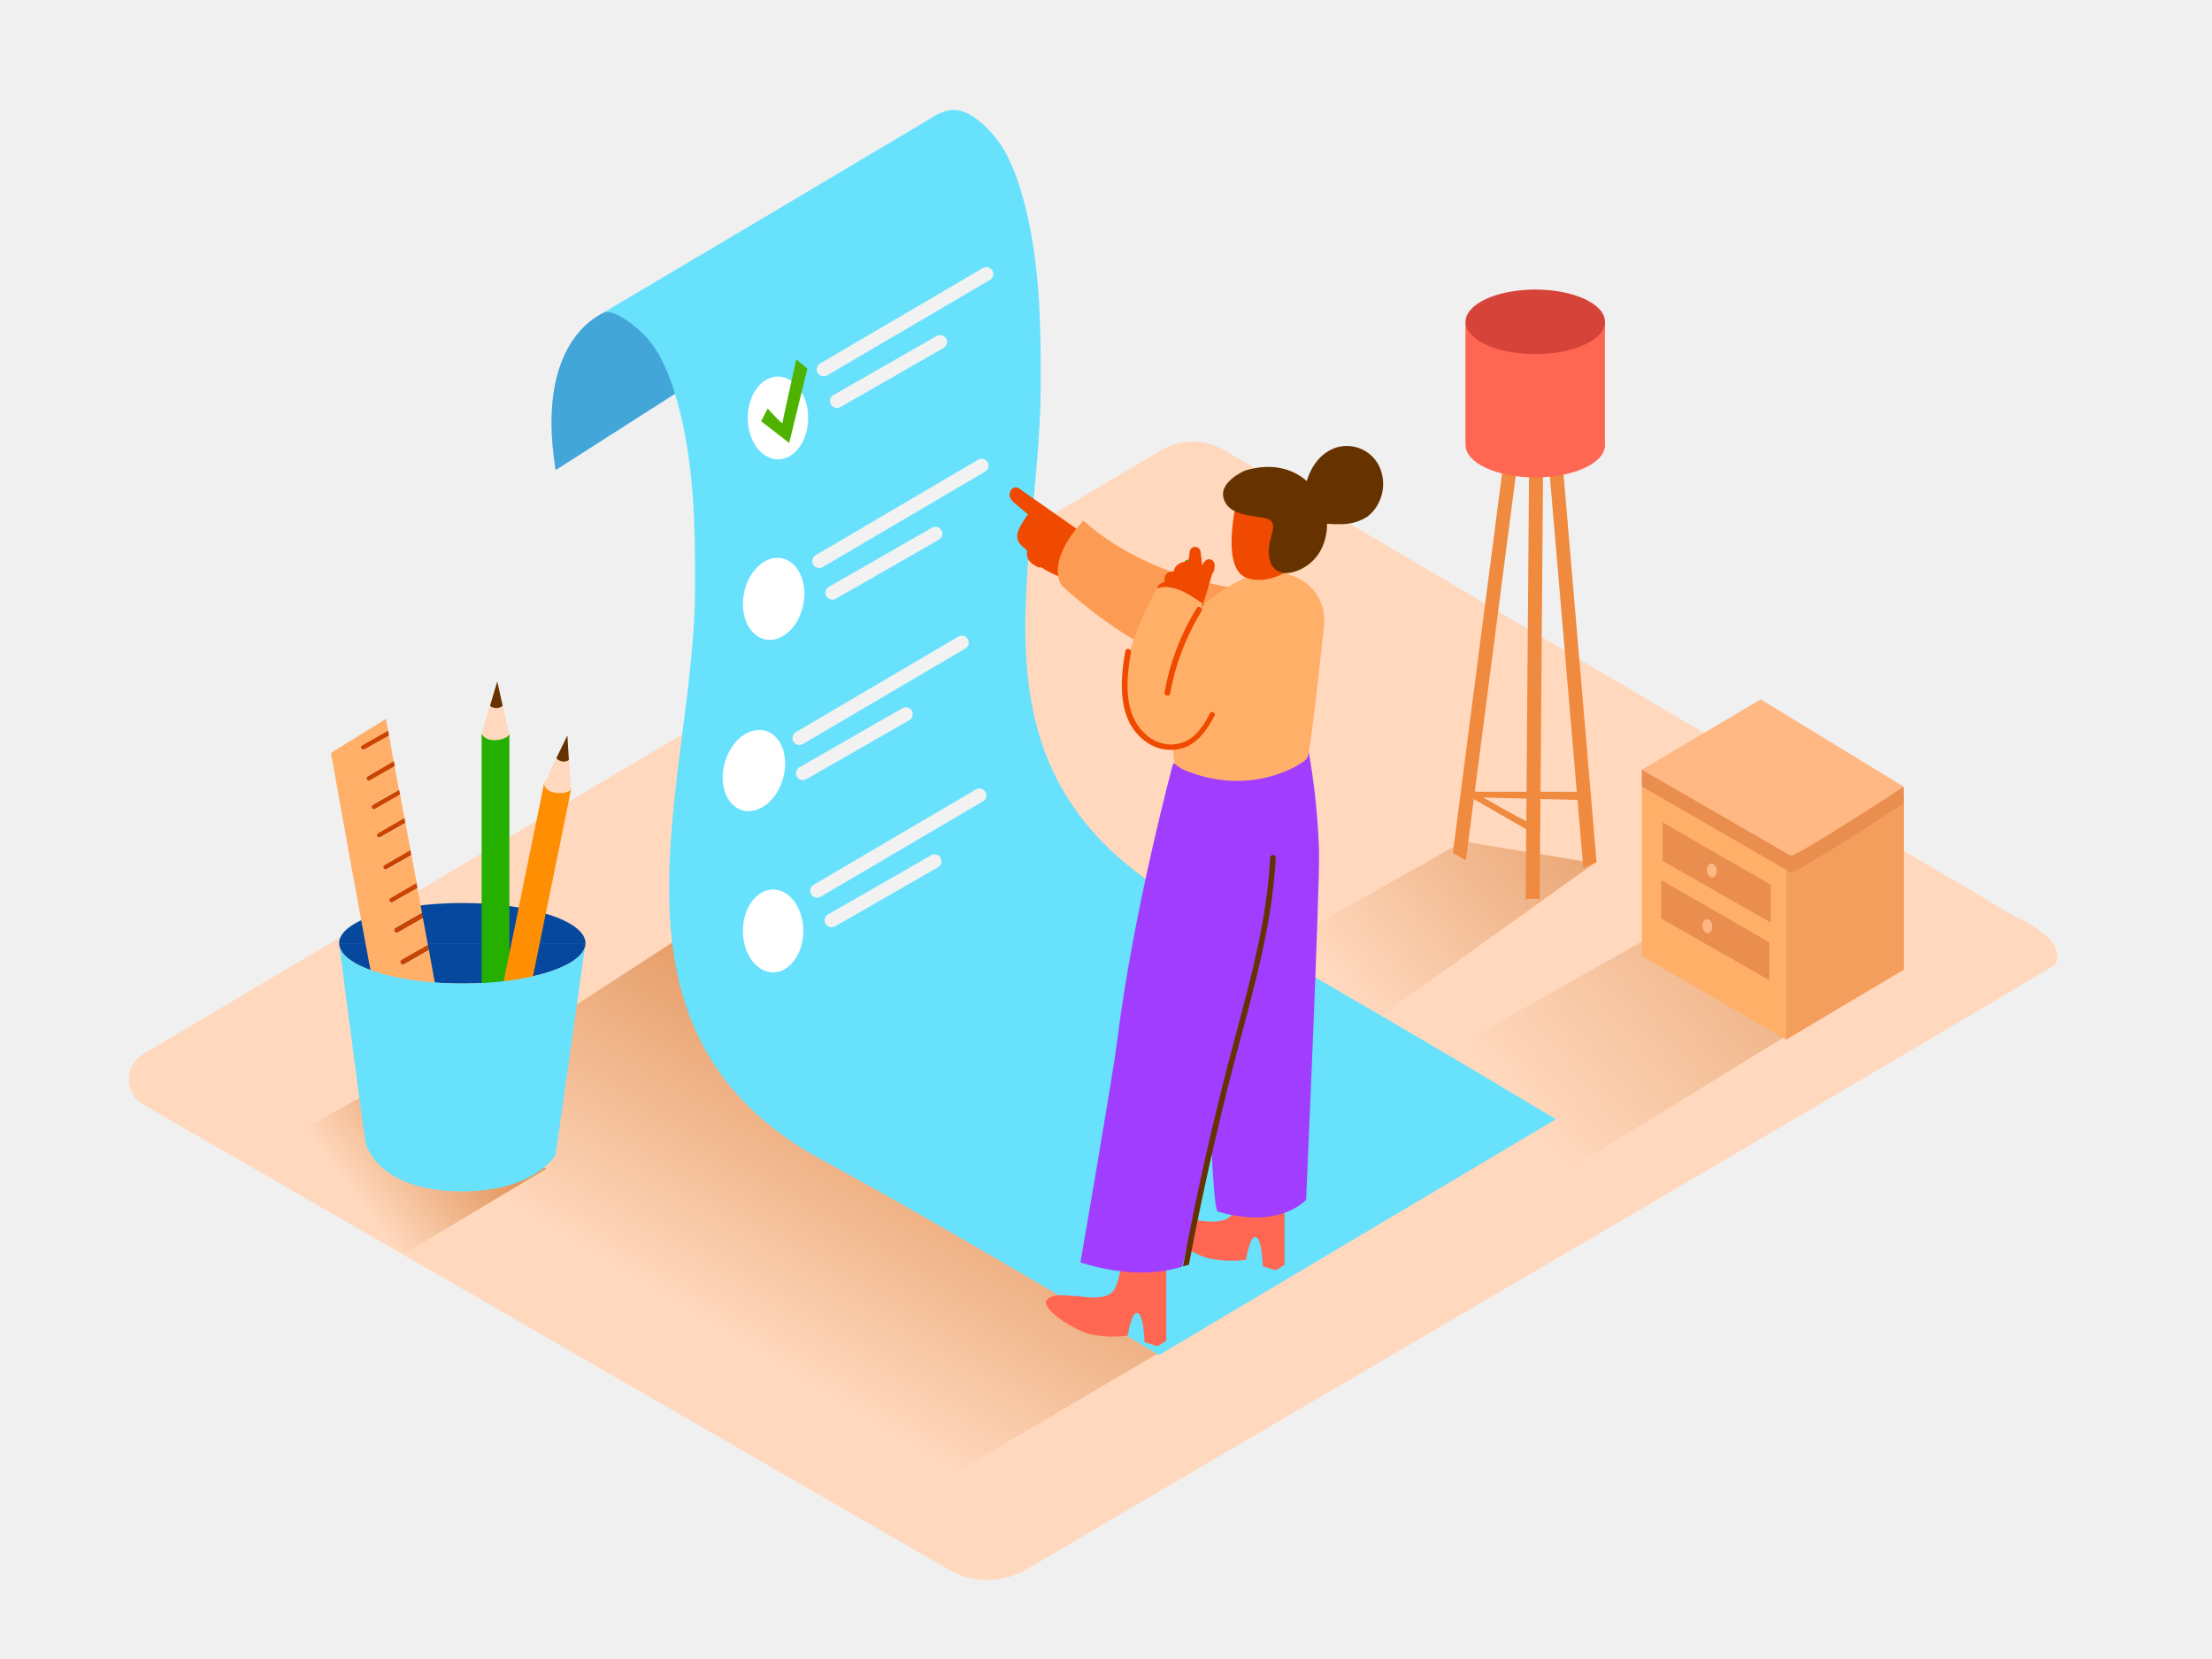
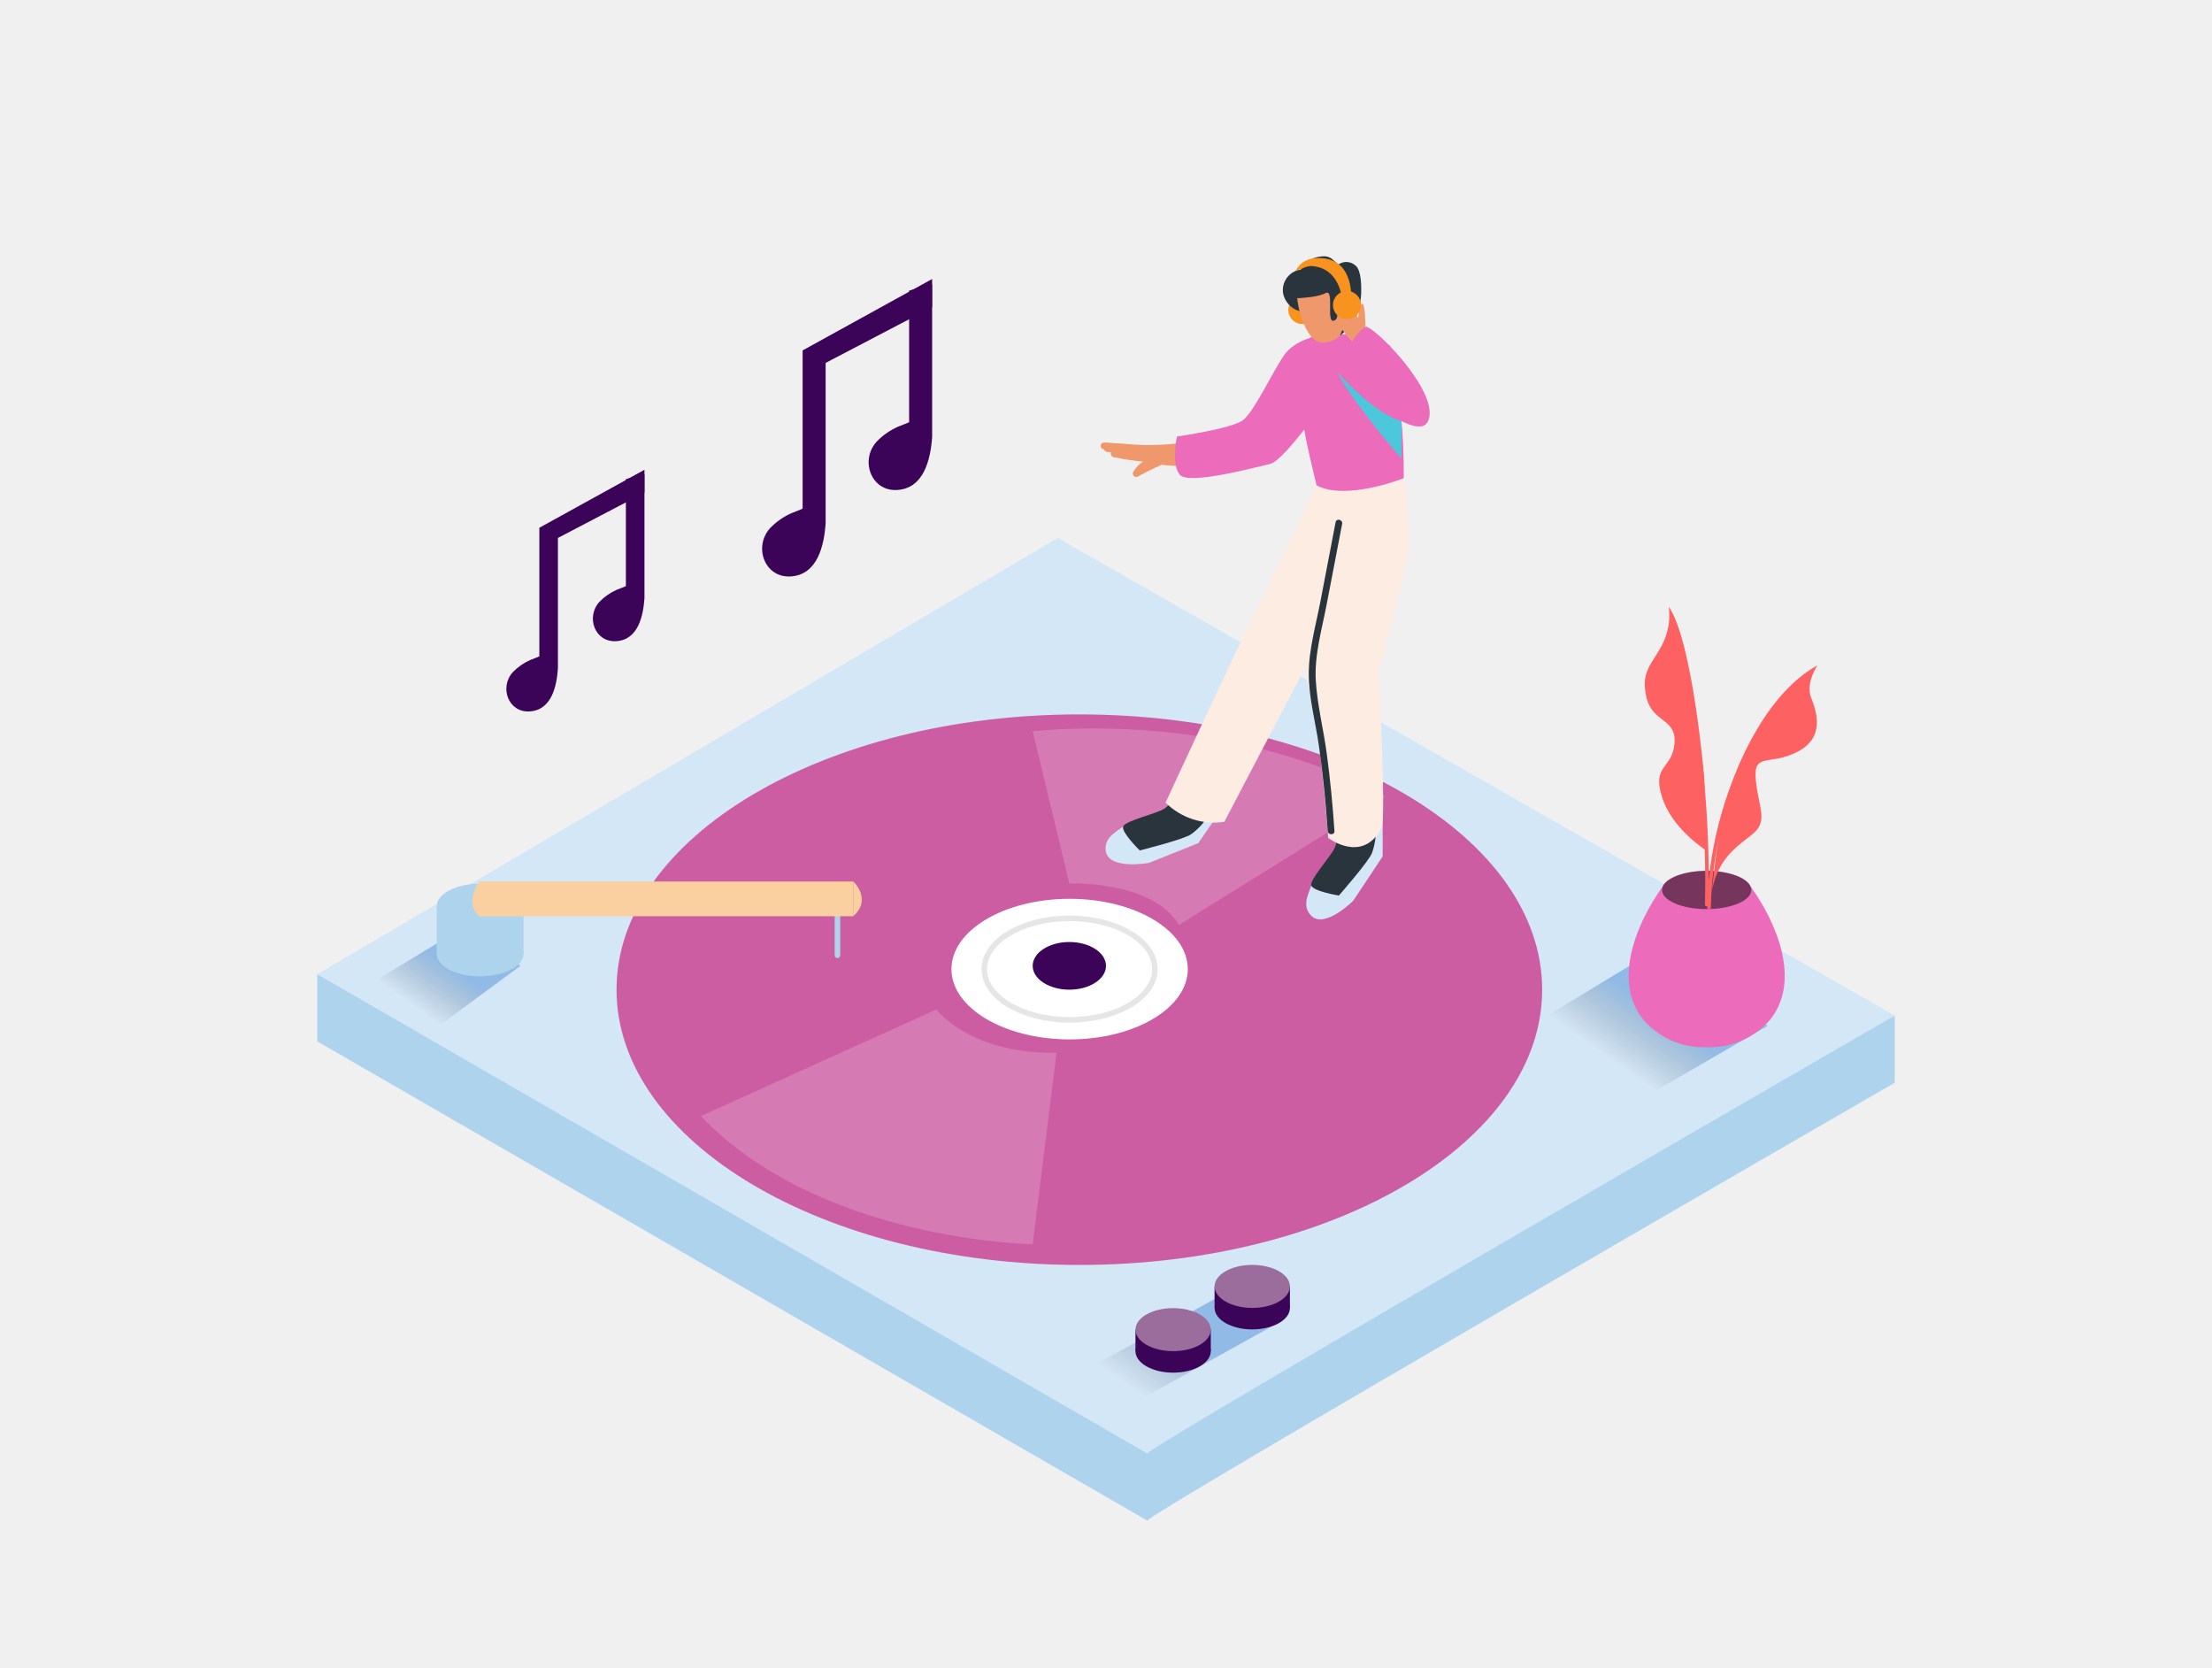
- <svg xmlns="http://www.w3.org/2000/svg" xmlns:xlink="http://www.w3.org/1999/xlink" id="Layer_1" data-name="Layer 1" viewBox="0 0 400 300">
+ <svg xmlns="http://www.w3.org/2000/svg" xmlns:xlink="http://www.w3.org/1999/xlink" id="Layer_1" data-name="Layer 1" viewBox="0 0 400 300" width="406" height="306" class="illustration styles_illustrationTablet__1DWOa">
  <defs>
-     <linearGradient id="linear-gradient" x1="293.79" y1="135.26" x2="242.2" y2="177.24" gradientUnits="userSpaceOnUse">
-       <stop offset="0" stop-color="#e3965d" />
-       <stop offset="1" stop-color="#ffd8bd" />
+     <linearGradient id="linear-gradient" x1="292.87" y1="191.99" x2="299.95" y2="181.93" gradientUnits="userSpaceOnUse">
+       <stop offset="0" stop-opacity="0" />
+       <stop offset="0.99" stop-color="#005abf" />
    </linearGradient>
-     <linearGradient id="linear-gradient-2" x1="176.04" y1="193.89" x2="143.05" y2="248.43" xlink:href="#linear-gradient" />
-     <linearGradient id="linear-gradient-3" x1="346.19" y1="145.61" x2="276.32" y2="202.48" xlink:href="#linear-gradient" />
-     <linearGradient id="linear-gradient-4" x1="83.74" y1="201.58" x2="64.32" y2="216.26" xlink:href="#linear-gradient" />
+     <linearGradient id="linear-gradient-2" x1="206.65" y1="251.69" x2="215.06" y2="239.74" xlink:href="#linear-gradient" />
+     <linearGradient id="linear-gradient-3" x1="75.59" y1="181.72" x2="81.23" y2="173.7" xlink:href="#linear-gradient" />
  </defs>
-   <path d="M25.92,199.75l145.61,84.07a14.07,14.07,0,0,0,14.2-.08c32.32-19.13,164.13-96,185.68-109.17.95-.58.52-2.15.32-3-.4-1.73-3.83-4.18-6.17-5.31-3.43-1.66-6.67-3.8-9.95-5.74L344.51,154l-12.9-7.62L317.42,138l-15-8.84-15.23-9-15-8.84L258,102.91l-13-7.64-11.21-6.59-8.93-5.23-3.61-2.1A11.13,11.13,0,0,0,210,81.4L25.87,190.63A5.29,5.29,0,0,0,25.92,199.75Z" fill="#ffd8bd" />
-   <path d="M264.58,152.16l-38.14,21.52s4.47,8.87,17.36,14.29l44.52-31.88" fill="url(#linear-gradient)" />
-   <path d="M144.21,155.75l-81,52.55s84.33,54.46,102.53,62.12l105.8-62.22" fill="url(#linear-gradient-2)" />
-   <path d="M306.77,164.71l-53.85,30.38s6.31,12.53,24.52,20.18l63.43-38.9" fill="url(#linear-gradient-3)" />
-   <path d="M110.2,56.12S96.42,60,100.48,85l30.2-19.3S118.46,53.74,110.2,56.12Z" fill="#68e1fd" />
-   <path d="M110.2,56.12S96.42,60,100.48,85l30.2-19.3S118.46,53.74,110.2,56.12Z" fill="#06489e" opacity="0.39" />
-   <path d="M215.81,164.35C172.73,141,188,105,188.2,69.78c.05-11.26-.16-23-3.22-34-1.12-4-2.62-8.2-5.37-11.39-1.54-1.79-3.76-3.87-6.14-4.41-2.66-.6-5.17,1.45-7.3,2.71l-7.41,4.39L139.21,38.71,123.35,48.1l-2.8,1.66-11.7,6.93c2.22-1.32,7.06,3.14,8.25,4.53,2.74,3.19,4.25,7.4,5.37,11.39,3.06,10.92,3.27,22.7,3.22,34-.16,35.25-20,79.91,23.13,103.23,24,13,60.77,35.2,60.77,35.2l71.75-42.64C273.72,197.79,236.5,175.55,215.81,164.35Z" fill="#68e1fd" />
-   <path d="M201.64,101.13l-4.39-3.29a.88.88,0,0,0-.41-.7q-6.29-4.38-12.56-8.8a1,1,0,0,0-1.58.55c-.44.76.12,1.55.83,2.14s1.59,1.31,2.39,2a1,1,0,0,0-.26.28c-.64,1-1.71,2.42-1.72,3.67s1,1.87,1.78,2.55l0,.18c-.16,1.54.52,2,1.74,2.73a1,1,0,0,0,.81.14,17.12,17.12,0,0,0,2.67,1.42l3.7,1.88c.94.48,1.62-.65,1.24-1.41.74.06,1.05-.75.86-1.38a.85.85,0,0,0,.21-.33l0-.05,1.28,1c1,.81,2.26-.8,1.23-1.61l-.91-.72,1.87,1.4A1,1,0,0,0,201.64,101.13Z" fill="#f04900" />
-   <path d="M230.71,229.72l1.58-1,0-17.79-7.81-.28s-.15,7.59-2,9.32-6.41.49-6.86.64-3.52-.74-4.9.68,4.68,5.52,7.9,6.27a20.8,20.8,0,0,0,6.7.25s.7-4.55,1.82-4.1,1.2,5.26,1.2,5.26Z" fill="#ff6753" />
-   <path d="M236.59,135.54A126.26,126.26,0,0,1,238.53,154c.13,7-2.34,62.94-2.34,62.94s-4.64,5.44-15.94,2.16c-1.64-.47-2.16-54.59-2.16-54.59L222,139.69" fill="#a03dff" />
-   <path d="M231.39,107.29c-.62,0-21.41-.54-35.46-13.13,0,0-6.73,6.6-4,11.65,0,0,19.92,19.19,35.11,15.26" fill="#fc9c54" />
-   <path d="M214.92,101.35a.31.31,0,0,0-.52,0,13.72,13.72,0,0,0-2,10.29c.08.38.66.22.59-.16a13.09,13.09,0,0,1,1.67-9.37,21.64,21.64,0,0,1,2.56,10.4.3.3,0,0,0,.61,0A22.29,22.29,0,0,0,214.92,101.35Z" fill="#42a200" />
-   <path d="M209.32,243.45l1.58-1,0-17.79-7.81-.28s-.15,7.59-2,9.32-6.41.49-6.86.64-3.52-.74-4.9.68,4.68,5.52,7.9,6.27a20.8,20.8,0,0,0,6.7.25s.7-4.55,1.82-4.1,1.2,5.26,1.2,5.26Z" fill="#ff6753" />
-   <path d="M212.12,138.13s-7.2,26.58-10.13,50.37c-.7,5.71-6.61,39.77-6.61,39.77s9.74,3.56,18.4.77c0,0,10.3-43.46,10.74-44.31s7.39-29,8.19-49.2" fill="#a03dff" />
-   <path d="M234.13,104.31,230,102.76c-1.05.07-10.4,3.13-14.65,9.32A40.52,40.52,0,0,0,214,118c-.54,2.67-1,5.35-1.34,8a59.2,59.2,0,0,0-.5,8.86c0,1.27.07,1.91.2,3.17a5.61,5.61,0,0,0,1.58,1.12c12.28,5.28,22-1.13,22.49-2.12s2.11-15.47,3-24.09A8.34,8.34,0,0,0,234.13,104.31Z" fill="#ffaf68" />
-   <path d="M224.1,88.54s-3.86,14,1.27,15.93,11.73-3.57,12.39-6.46S231.79,84.33,224.1,88.54Z" fill="#f04900" />
-   <path d="M249.43,84.36a6.52,6.52,0,0,0-7.76-3.44c-2.83.92-4.54,3.35-5.37,6.06-2.55-2.23-6.35-3.36-11.17-1.88,0,0-4.73,2-3.87,5s4.45,3,7.46,3.59.57,3.23.72,6.2,1.49,3.46,2.74,3.72,6.93-1,7.73-7.67a8.89,8.89,0,0,0,.06-1.23,15.92,15.92,0,0,0,2.35.07,8.73,8.73,0,0,0,5-1.38A7.58,7.58,0,0,0,249.43,84.36Z" fill="#653200" />
-   <path d="M219.16,103.89a2.67,2.67,0,0,0,.47-1.9,1,1,0,0,0-1.82-.42l-.44.6c-.07-.77-.15-1.54-.26-2.31a1,1,0,0,0-2,.07c0,.24-.06.49-.08.73a4,4,0,0,0-.17.79c-1.09.14-2.39.54-2.58,1.79,0,0,0,.06,0,.08-.84,0-1.66.33-1.69,1.33a3.68,3.68,0,0,0,0,.57c-.85.25-1.47.68-1.35,1.79a16.34,16.34,0,0,0,1,3.77,1,1,0,0,0,.76.57c.12.54.26,1.07.41,1.6a1.5,1.5,0,0,0,2.52.28,1.18,1.18,0,0,0,.3-.06,1,1,0,0,0,.83.14,1,1,0,0,0,1.51-.45,1,1,0,0,0,.33-.84c0-.23,0-.46,0-.68v0Q218.1,107.62,219.16,103.89Z" fill="#f04900" />
-   <path d="M217.45,109.07c-.32.08-4.82-4.05-8.23-2.63,0,0-13,21.92-.87,27.72,6,2.88,10.67-6,10.67-6l-3.45-6.82Z" fill="#ffaf68" />
-   <ellipse cx="140.68" cy="75.58" rx="5.46" ry="7.49" fill="#fff" />
-   <path d="M149.58,67.88,179,50.63a1.25,1.25,0,0,0-1.26-2.16L148.32,65.72a1.25,1.25,0,0,0,1.26,2.16Z" fill="#f2f2f2" />
-   <path d="M152,73.6l18.63-10.68a1.25,1.25,0,0,0-1.26-2.16L150.7,71.44A1.25,1.25,0,0,0,152,73.6Z" fill="#f2f2f2" />
-   <ellipse cx="139.9" cy="108.3" rx="7.49" ry="5.46" transform="translate(5.8 223.7) rotate(-78.46)" fill="#fff" />
-   <path d="M148.77,102.55l29.37-17.26a1.25,1.25,0,0,0-1.26-2.16l-29.37,17.26a1.25,1.25,0,0,0,1.26,2.16Z" fill="#f2f2f2" />
-   <path d="M151.15,108.27l18.63-10.68a1.25,1.25,0,0,0-1.26-2.16l-18.63,10.68a1.25,1.25,0,0,0,1.26,2.16Z" fill="#f2f2f2" />
-   <ellipse cx="136.34" cy="139.34" rx="7.49" ry="5.46" transform="translate(-35.75 230.94) rotate(-73.65)" fill="#fff" />
-   <path d="M145.19,134.54l29.37-17.26a1.25,1.25,0,0,0-1.26-2.16l-29.37,17.26a1.25,1.25,0,0,0,1.26,2.16Z" fill="#f2f2f2" />
-   <path d="M145.81,140.91l18.63-10.68a1.25,1.25,0,0,0-1.26-2.16l-18.63,10.68a1.25,1.25,0,0,0,1.26,2.16Z" fill="#f2f2f2" />
-   <ellipse cx="139.8" cy="168.34" rx="5.46" ry="7.49" fill="#fff" />
-   <path d="M148.38,162.17l29.37-17.26a1.25,1.25,0,0,0-1.26-2.16L147.12,160a1.25,1.25,0,0,0,1.26,2.16Z" fill="#f2f2f2" />
-   <path d="M151,167.51l18.63-10.68a1.25,1.25,0,0,0-1.26-2.16l-18.63,10.68a1.25,1.25,0,0,0,1.26,2.16Z" fill="#f2f2f2" />
-   <path d="M137.64,76.17l1.18-2.29s2.66,2.93,2.66,2.64S144,65,144,65l2,1.66-3.29,13.44Z" fill="#4eb300" />
-   <path d="M267.41,143.18a3,3,0,0,1-1.23-.27l-.19,1.25,20,.51v-1.49Z" fill="#ef8a3f" />
-   <path d="M266.17,143l-.18,1.2L277,150.54V149C273.32,147.18,269.72,145.11,266.17,143Z" fill="#ef8a3f" />
-   <path d="M277.33,56.66a3.19,3.19,0,0,1-1.92-.28l-12.68,97.85c.77.47,1.57.89,2.35,1.33l12.83-99Z" fill="#ef8a3f" />
-   <path d="M280.25,56.54a6.38,6.38,0,0,1-1.39,0c-.37,0-.75,0-1.12.06l8.57,100.34a20.33,20.33,0,0,1,2-.85l.34-.17.06,0Z" fill="#ef8a3f" />
-   <path d="M278.86,56.55a11.51,11.51,0,0,0-1.53.11,3.81,3.81,0,0,1-.6,0l-.84,106h0a2.61,2.61,0,0,1,1.34-.11H278l.42,0,.84-106Z" fill="#ef8a3f" />
-   <path d="M265,58.24V80.16s25.22.75,25.22,0V58.24" fill="#ff6753" />
-   <ellipse cx="277.63" cy="58.2" rx="12.61" ry="5.84" fill="#d64338" />
-   <ellipse cx="277.63" cy="80.49" rx="12.61" ry="5.84" fill="#ff6753" />
-   <path d="M216.37,110a43.8,43.8,0,0,0-5.78,15.16c-.11.63.85.9,1,.27a43,43,0,0,1,5.68-14.92C217.57,109.92,216.71,109.42,216.37,110Z" fill="#f04900" />
-   <path d="M218.79,129c-1,1.95-2.28,4-4.28,5a6.56,6.56,0,0,1-7.23-1.12c-4.26-3.67-3.62-10-2.77-14.93.11-.63-.85-.9-1-.27-1,5.54-1.51,12.74,3.72,16.45a7.52,7.52,0,0,0,7.09,1c2.5-1,4.09-3.38,5.29-5.69C219.95,128.94,219.08,128.44,218.79,129Z" fill="#f04900" />
-   <path d="M229.69,155.09c-.64,12.71-4.39,24.89-7.57,37.13s-5.89,24.43-8.21,36.78l1.08-.3q3.53-18.71,8.34-37.15c3.15-12,6.73-24,7.36-36.46C230.72,154.45,229.72,154.45,229.69,155.09Z" fill="#653200" />
-   <polyline points="296.9 139.19 296.9 172.9 323 187.97 344.27 175.33 344.27 144.01" fill="#ffaf68" />
-   <polygon points="323 187.97 323 154.71 344.27 145.29 344.27 175.33 323 187.97" fill="#f49e5d" />
-   <polyline points="344.27 142.26 344.27 145.29 342.25 145.91 340.91 143.85" fill="#ea8e50" />
-   <path d="M318.39,129.49l-21.5,12.73,26.88,15.52c.8.46,20.49-12.45,20.49-12.45Z" fill="#ea8e50" />
-   <polyline points="296.9 142.22 296.9 139.19 300.76 137.27 300.29 142.66" fill="#ea8e50" />
-   <path d="M318.39,126.46l-21.5,12.73,26.88,15.52c.8.46,20.49-12.45,20.49-12.45Z" fill="#ffb883" />
-   <polygon points="300.65 148.7 300.65 155.67 320.21 166.83 320.21 159.99 300.65 148.7" fill="#ea8e50" />
-   <polygon points="300.39 159.12 300.39 166.1 319.95 177.26 319.95 170.41 300.39 159.12" fill="#ea8e50" />
-   <ellipse cx="309.55" cy="157.41" rx="0.88" ry="1.25" transform="translate(-13.55 30.11) rotate(-5.45)" fill="#ffb883" />
-   <ellipse cx="308.74" cy="167.47" rx="0.88" ry="1.25" transform="translate(-14.51 30.08) rotate(-5.45)" fill="#ffb883" />
-   <path d="M73.11,226.7l25.7-15.37L65.23,198.39,44.6,210C53.75,216.16,63.78,220.87,73.11,226.7Z" fill="url(#linear-gradient-4)" />
-   <path d="M83.6,163.29c-12.3,0-22.28,3.26-22.28,7.28h44.56C105.88,166.55,95.9,163.29,83.6,163.29Z" fill="#06489e" />
-   <path d="M61.39,171.14l-.07-.56A2.47,2.47,0,0,0,61.39,171.14Z" fill="#06489e" />
-   <path d="M105.88,170.58l-.09.64A2.48,2.48,0,0,0,105.88,170.58Z" fill="#06489e" />
-   <path d="M83.6,177.86c11.65,0,21.2-2.92,22.19-6.65l.09-.64H61.32l.07.56C62.27,174.9,71.87,177.86,83.6,177.86Z" fill="#06489e" />
-   <rect x="87.1" y="132.97" width="5.01" height="51.71" fill="#25b000" />
-   <ellipse cx="89.61" cy="132.97" rx="2.51" ry="1.06" fill="#25b000" />
-   <rect x="93.12" y="141.82" width="5.01" height="51.71" transform="translate(35.48 -15.74) rotate(11.54)" fill="#ff8f02" />
-   <ellipse cx="100.79" cy="142.34" rx="1.06" ry="2.51" transform="translate(-58.83 212.62) rotate(-78.46)" fill="#ff8f02" />
-   <path d="M77.55,171.72,73,174.33a.41.41,0,0,1-.4-.7L77.25,171a.41.41,0,0,1,.14-.05l-.92-5-4.6,2.63a.41.41,0,0,1-.4-.7l4.68-2.68a.41.41,0,0,1,.17-.05l-.85-4.58L71,163.15a.41.41,0,0,1-.4-.7l4.68-2.68.09,0-.95-5.1-4.51,2.58a.41.41,0,0,1-.4-.7l4.68-2.68.07,0-.93-5-4.58,2.62a.41.41,0,0,1-.4-.7L73,148a.41.41,0,0,1,.14-.05l-.8-4.33-4.58,2.62a.41.41,0,0,1-.4-.7L72,142.9a.41.41,0,0,1,.15-.05l-.8-4.32-4.57,2.61a.41.41,0,0,1-.4-.7l4.68-2.68a.41.41,0,0,1,.14,0L70.35,133l-4.53,2.59a.41.41,0,0,1-.4-.7l4.68-2.68.09,0-.41-2.21-9.94,6.16s7.06,39.31,7.21,39.39c4.12,2.15,11.62,2.4,11.62,2.4Z" fill="#ffaf68" />
-   <path d="M65.43,134.84a.41.41,0,0,0,.4.7L70.35,133l-.15-.83-.09,0Z" fill="#ca4300" />
-   <path d="M66.42,140.44a.41.41,0,0,0,.4.7l4.57-2.61-.15-.82a.41.41,0,0,0-.14,0Z" fill="#ca4300" />
-   <path d="M67.36,145.58a.41.41,0,0,0,.4.7l4.58-2.62-.15-.81a.41.41,0,0,0-.15.05Z" fill="#ca4300" />
-   <path d="M68.32,150.72a.41.41,0,0,0,.4.7l4.58-2.62-.15-.81A.41.41,0,0,0,73,148Z" fill="#ca4300" />
-   <path d="M69.47,156.5a.41.41,0,0,0,.4.7l4.51-2.58-.16-.84-.07,0Z" fill="#ca4300" />
-   <path d="M70.55,162.45a.41.41,0,0,0,.4.7l4.53-2.59-.15-.83-.09,0Z" fill="#ca4300" />
-   <path d="M76.15,165.2l-4.68,2.68a.41.41,0,0,0,.4.7l4.6-2.63-.15-.8A.41.41,0,0,0,76.15,165.2Z" fill="#ca4300" />
-   <path d="M72.57,173.63a.41.41,0,0,0,.4.7l4.58-2.62-.15-.81a.41.41,0,0,0-.14.05Z" fill="#ca4300" />
-   <path d="M98.34,141.84s.25,1.31,2.24,1.54,2.67-.54,2.67-.54L102.6,133Z" fill="#ffd8bd" />
-   <path d="M102.6,133l-2,4.12a1.8,1.8,0,0,0,2.27.32Z" fill="#653200" />
-   <path d="M87.1,132.67s.46,1.26,2.46,1.17,2.55-1,2.55-1l-2.2-9.64Z" fill="#ffd8bd" />
-   <path d="M89.92,123.25l-1.31,4.38a1.8,1.8,0,0,0,2.29,0Z" fill="#653200" />
-   <path d="M83.6,177.86c-11.72,0-21.33-3-22.21-6.72.58,4.5,4.59,35.41,4.74,35.59,0,0,2,8.72,17.47,8.71,13.13,0,16.87-6.59,16.87-6.59l5.32-37.63C104.8,174.94,95.25,177.86,83.6,177.86Z" fill="#68e1fd" />
+   <path d="M330.74,188.25,191.28,108.66,71.57,179.19l-.3-2.64-13.9-1.13v12.14l150.11,86.66c-1-.58,135.16-79.19,135.16-79.19V182.89Z" fill="#aed4ed" />
+   <path d="M57.37,175.42l150.11,86.66c-1-.58,135.16-79.19,135.16-79.19L191.28,96.53Z" fill="#d4e7f7" />
+   <ellipse cx="195.18" cy="178.21" rx="83.69" ry="49.77" fill="#ec6bba" />
+   <ellipse cx="195.18" cy="178.21" rx="83.69" ry="49.77" opacity="0.13" />
+   <ellipse cx="193.42" cy="174.49" rx="21.37" ry="12.71" fill="#fff" />
+   <path d="M150.94,163.84V172a.5.5,0,0,0,1,0v-8.16A.5.5,0,0,0,150.94,163.84Z" fill="#aed4ed" />
+   <ellipse cx="193.42" cy="174.49" rx="15.43" ry="9.18" fill="none" stroke="#e6e6e6" stroke-miterlimit="10" />
+   <ellipse cx="193.37" cy="173.9" rx="6.63" ry="4.31" fill="#3b0459" />
+   <path d="M169.36,181.78s5.85,8.08,21.7,7.84l-4.32,34.61s-38.34-.49-60-23.16Z" fill="#fff" opacity="0.18" />
+   <path d="M193.37,159s15-.59,19.83,7.5l37.27-23.18s-24.65-15.21-63.73-11.86Z" fill="#fff" opacity="0.18" />
+   <path d="M97.53,94.69v23.24c0,.05-1.54.62-1.65.67a10,10,0,0,0-3.15,2.2c-2.48,2.75-.8,7.3,3,7.1,4-.21,4.94-4.51,5.16-7.81V96.53l15.65-8.19V84.2Z" fill="#3b0459" />
+   <path d="M113.18,85.9v19.33c0,.05-1.54.62-1.65.67a10,10,0,0,0-3.15,2.2c-2.48,2.75-.8,7.3,3,7.1,4-.21,4.94-4.51,5.16-7.81V85C115.4,85.26,114.28,85.56,113.18,85.9Z" fill="#3b0459" />
+   <path d="M145.14,62.62V91.22c0,.07-1.9.76-2,.82a12.34,12.34,0,0,0-3.88,2.71c-3.05,3.38-1,9,3.68,8.74,4.88-.26,6.08-5.55,6.36-9.61v-29l19.26-10.07v-5.1Z" fill="#3b0459" />
+   <path d="M164.4,51.81V75.59c0,.07-1.9.76-2,.82a12.34,12.34,0,0,0-3.88,2.71c-3.05,3.38-1,9,3.68,8.74,4.88-.26,6.08-5.55,6.36-9.61V50.71C167.14,51,165.76,51.39,164.4,51.81Z" fill="#3b0459" />
+   <path d="M217.85,81.24a.63.63,0,0,0-.72-.82l-.8.13s0,0,0-.06a.69.69,0,0,0,.11-.52.63.63,0,0,0-.6-1,42.73,42.73,0,0,1-11.79.6c-.75-.06-1.53-.16-2.29-.15l-1.69-.14h0l-.43,0c-.79,0-.79,1.2,0,1.22h0a.72.72,0,0,0,.58.49l.69.06a.72.72,0,0,0,.06.58.5.5,0,0,0,.16.19.63.63,0,0,0,.32.14l.19,0a36,36,0,0,0,5.1.75,5.12,5.12,0,0,0-1.81,1.88.62.62,0,0,0,.84.84c1.41-.78,2.85-1.49,4.32-2.14a15.4,15.4,0,0,0,8-.81C218.8,82.17,218.53,81.07,217.85,81.24Z" fill="#ef986c" />
+   <circle cx="235.51" cy="55.31" r="2.54" fill="#f7931e" />
+   <path d="M203.1,148.71c-.72.67-3.62,1.86-3.13,4.51.63,3.39,7.81,2.06,7.81,2.06l8.91-3.57,8.37-12.14-7-2.39-6.36,9.23" fill="#d4e7f7" />
+   <path d="M218.08,137.18c-.27.57-6.07,7.33-7.48,8.27s-7.15,2.21-7.5,3.26,3,4.32,3,4.32,8.06-2,9.33-2.95a12.29,12.29,0,0,0,2.13-2l6.4-9.28" fill="#2a343d" />
+   <path d="M237.12,159.36c-.21,1-1.93,3.59,0,5.49,2.44,2.43,7.6-2.74,7.6-2.74l5.31-8V139.36l-7.11,2v11.21" fill="#d4e7f7" />
+   <path d="M242.9,141.36c.11.62-.83,9.48-1.47,11.06s-4.63,5.88-4.32,6.94,5,1.83,5,1.83,5.48-6.25,6-7.72a12.29,12.29,0,0,0,.63-2.84V139.36" fill="#2a343d" />
+   <path d="M239.08,84.67S229.5,105.32,227.46,109c-1.71,3.1-13.06,27.55-16.69,35.39a12.43,12.43,0,0,0,10.63,3.47l26-49.62,4.83-14Z" fill="#fdece2" />
+   <path d="M254.68,99.4c.35-6.23-.55-12.48-1.47-18.66-.58-1.92-1-3.37-1-3.37L243,90.4s-8.46,28.47-6.56,32.5,3.75,27.88,3.75,27.88,6.2,4.74,9.63-1.8c.9-1.72-.54-28.37-.54-28.37S252.65,108.54,254.68,99.4Z" fill="#fdece2" />
+   <path d="M239.13,59.8c-.54.13-4.95.75-7,3.78s-5.31,10-7.29,11.6-12,3-12,3-1.1,5,.5,6.92,13.59-1.33,16.3-1.94S240.4,70.66,240.4,70.66" fill="#ec6bba" />
+   <path d="M244.27,78.87q.92-.06,1.83-.16c-1.87-8-7.51-25.55-8.64-.25A23.28,23.28,0,0,0,244.27,78.87Z" fill="#35406e" />
+   <path d="M251.41,61.8c-1.38-.57-4.39-2.2-6.14-2.17a55,55,0,0,0-8.28.66c-3.42,3.53-2,11.34-1.35,15.44.6,3.81,1.55,7.54,2.43,11.28,4.45,2.4,12.58-.06,15.77-1.29A108.93,108.93,0,0,0,251.41,61.8Z" fill="#ec6bba" />
+   <path d="M245.17,47.32a2.5,2.5,0,0,0-3.16-.23.48.48,0,0,0-.1-.11c-.76-.58-1.18-1.26-2.21-1.37a5.31,5.31,0,0,0-2.73.58,3.4,3.4,0,0,0-1.79,1.87.42.42,0,0,0-.26,0,3.74,3.74,0,0,0-2.87,4.37c.37,1.65,2,3.28,3.75,3.1a6.24,6.24,0,0,0,2.63-.11,1.06,1.06,0,0,0,.44-1.8l.11-.1.1,0a.86.86,0,0,0,1.17-.06l.13-.11A3,3,0,0,0,241,53l.25,0,0,.26a1,1,0,0,0,.64,1,1.56,1.56,0,0,0,.61,0,5.39,5.39,0,0,1-1.47,1.9c-.86.64-.1,1.8.76,1.72-.36.38.13,2.26.57,1.9a10.12,10.12,0,0,0,3.78-7.27C246.18,51.31,246.23,48.26,245.17,47.32Z" fill="#2a343d" />
+   <path d="M234.62,53.14c-.25,0,1.15,8.11,4.57,8.07,4.3,0,5-5.3,5-5.3s0-3.79-2.85-4.57S237.71,53.16,234.62,53.14Z" fill="#ef986c" />
+   <path d="M234.62,53.14s3.41,0,5.07-.88.11,5.2,1.42,5,.69-3.29,1.89-2.31-.69,5-.69,5,3.25-2.41,3.53-5.62-4.14-5.45-7.85-4.49S234.62,53.14,234.62,53.14Z" fill="#2a343d" />
+   <path d="M237.94,122.35c-.29-4.64,1.14-9.44,2-14L242.7,94c.15-.77-1-1.1-1.18-.33l-2.75,14.36c-.82,4.28-2.12,8.74-2.1,13.13s1.21,8.63,1.82,12.88c.74,5.14,1.25,10.3,1.6,15.48.05.78,1.28.79,1.22,0-.31-4.65-.76-9.29-1.38-13.91C239.35,131.22,238.21,126.78,237.94,122.35Z" fill="#2a343d" />
+   <path d="M246.93,58.36s-.06-4.25-.57-4.17-.65,1.68-.78,2.61l-.69-1.7s-1.25-2.22-2.16-2-.9,3.57-.94,4.24,2.9,3.88,2.9,3.88l1.08-1.6.09.72Z" fill="#ef986c" />
+   <path d="M246.93,58.36c1.06-.57,13.24,11.4,11.42,16.79s-16.57-8.66-16.57-8.66S244.44,59.68,246.93,58.36Z" fill="#ec6bba" />
+   <circle cx="243.58" cy="54.42" r="2.54" fill="#f7931e" />
+   <path d="M239.61,46c-3.23-.49-4.68,1-5.33,2.23h.07A5.73,5.73,0,0,1,235,48a.78.78,0,0,1,.18,0,3.9,3.9,0,0,1,1.8-.64c5.25.17,5.69,5.87,5.69,5.87l1.65-.06S244.82,46.8,239.61,46Z" fill="#f7931e" />
+   <path d="M241.78,66.49s6.67,7.62,11.66,8.91v6.81S244.37,71.77,241.78,66.49Z" fill="#4dc7db" />
+   <polyline points="319.68 184.71 295.97 198.5 275.92 185.26 294.65 173.9" opacity="0.32" fill="url(#linear-gradient)" />
+   <path d="M316.53,159.5c-.74-1.58-4-2.78-7.91-2.78s-7.34,1.26-8,2.9c-4.6,6.44-9.13,16.93-3.47,24a14.42,14.42,0,0,0,11.11,5H309a14.42,14.42,0,0,0,11.11-5C325.79,176.51,321.16,165.93,316.53,159.5Z" fill="#ec6bba" />
+   <ellipse cx="308.62" cy="160.18" rx="8.07" ry="3.46" opacity="0.5" />
+   <path d="M318,130.82a66.77,66.77,0,0,0-9,27.66,193.12,193.12,0,0,0-3.24-35.21c-.08-.41-.71-.24-.63.17a192.2,192.2,0,0,1,3.18,39.39.31.31,0,0,0,.41.3c0,.1,0,.19,0,.29a.33.33,0,0,0,.65,0,66.08,66.08,0,0,1,9.16-32.27A.33.33,0,0,0,318,130.82Z" fill="#fe6162" />
+   <path d="M312.94,141.56s5-16.06,15.71-22c0,0-2.17,3.19-1.16,5.79s2.61,7.24-2.46,9.85-8,0-7.53,5.07,2.44,7.53-.81,10-6,4.61-7.1,9.91C309.59,160.18,310.82,146.9,312.94,141.56Z" fill="#fe6162" />
+   <path d="M308.18,139.87s-2.08-24.67-6.42-30.91a11.47,11.47,0,0,1-1.22,6.94c-1.88,3.57-3.9,4.81-2.81,9.46s5.49,3.72,5.07,8.37-4.1,3.77-2.26,9.64,8.09,9.73,8.09,9.73" fill="#fe6162" />
+   <polyline points="231.6 238.19 202.81 254.2 193.41 248.54 220.83 233.5" opacity="0.32" fill="url(#linear-gradient-2)" />
+   <polyline points="219.63 231.86 219.63 235.75 233.26 235.75 233.26 231.86" fill="#3b0459" />
+   <ellipse cx="226.45" cy="235.75" rx="6.81" ry="3.89" fill="#3b0459" />
+   <ellipse cx="226.45" cy="231.86" rx="6.81" ry="3.89" fill="#9b6d9c" />
+   <polyline points="205.33 239.68 205.33 243.57 218.95 243.57 218.95 239.68" fill="#3b0459" />
+   <ellipse cx="212.14" cy="243.57" rx="6.81" ry="3.89" fill="#3b0459" />
+   <ellipse cx="212.14" cy="239.68" rx="6.81" ry="3.89" fill="#9b6d9c" />
+   <polyline points="94.1 173.9 78.23 185.6 64.94 178.37 83.67 167.01" opacity="0.32" fill="url(#linear-gradient-3)" />
+   <ellipse cx="86.82" cy="171.75" rx="7.84" ry="4.05" fill="#aed4ed" />
+   <ellipse cx="86.82" cy="163.09" rx="7.84" ry="4.05" fill="#aed4ed" />
+   <polyline points="78.98 163.09 78.98 171.75 94.67 171.75 94.67 163.09" fill="#aed4ed" />
+   <rect x="86.7" y="158.65" width="67.61" height="6.28" fill="#fad0a0" />
+   <path d="M154.3,158.65s3.47,3.18,0,6.28" fill="#fad0a0" />
+   <path d="M86.7,158.65s-2.91,3.91,0,6.28" fill="#fad0a0" />
</svg>
